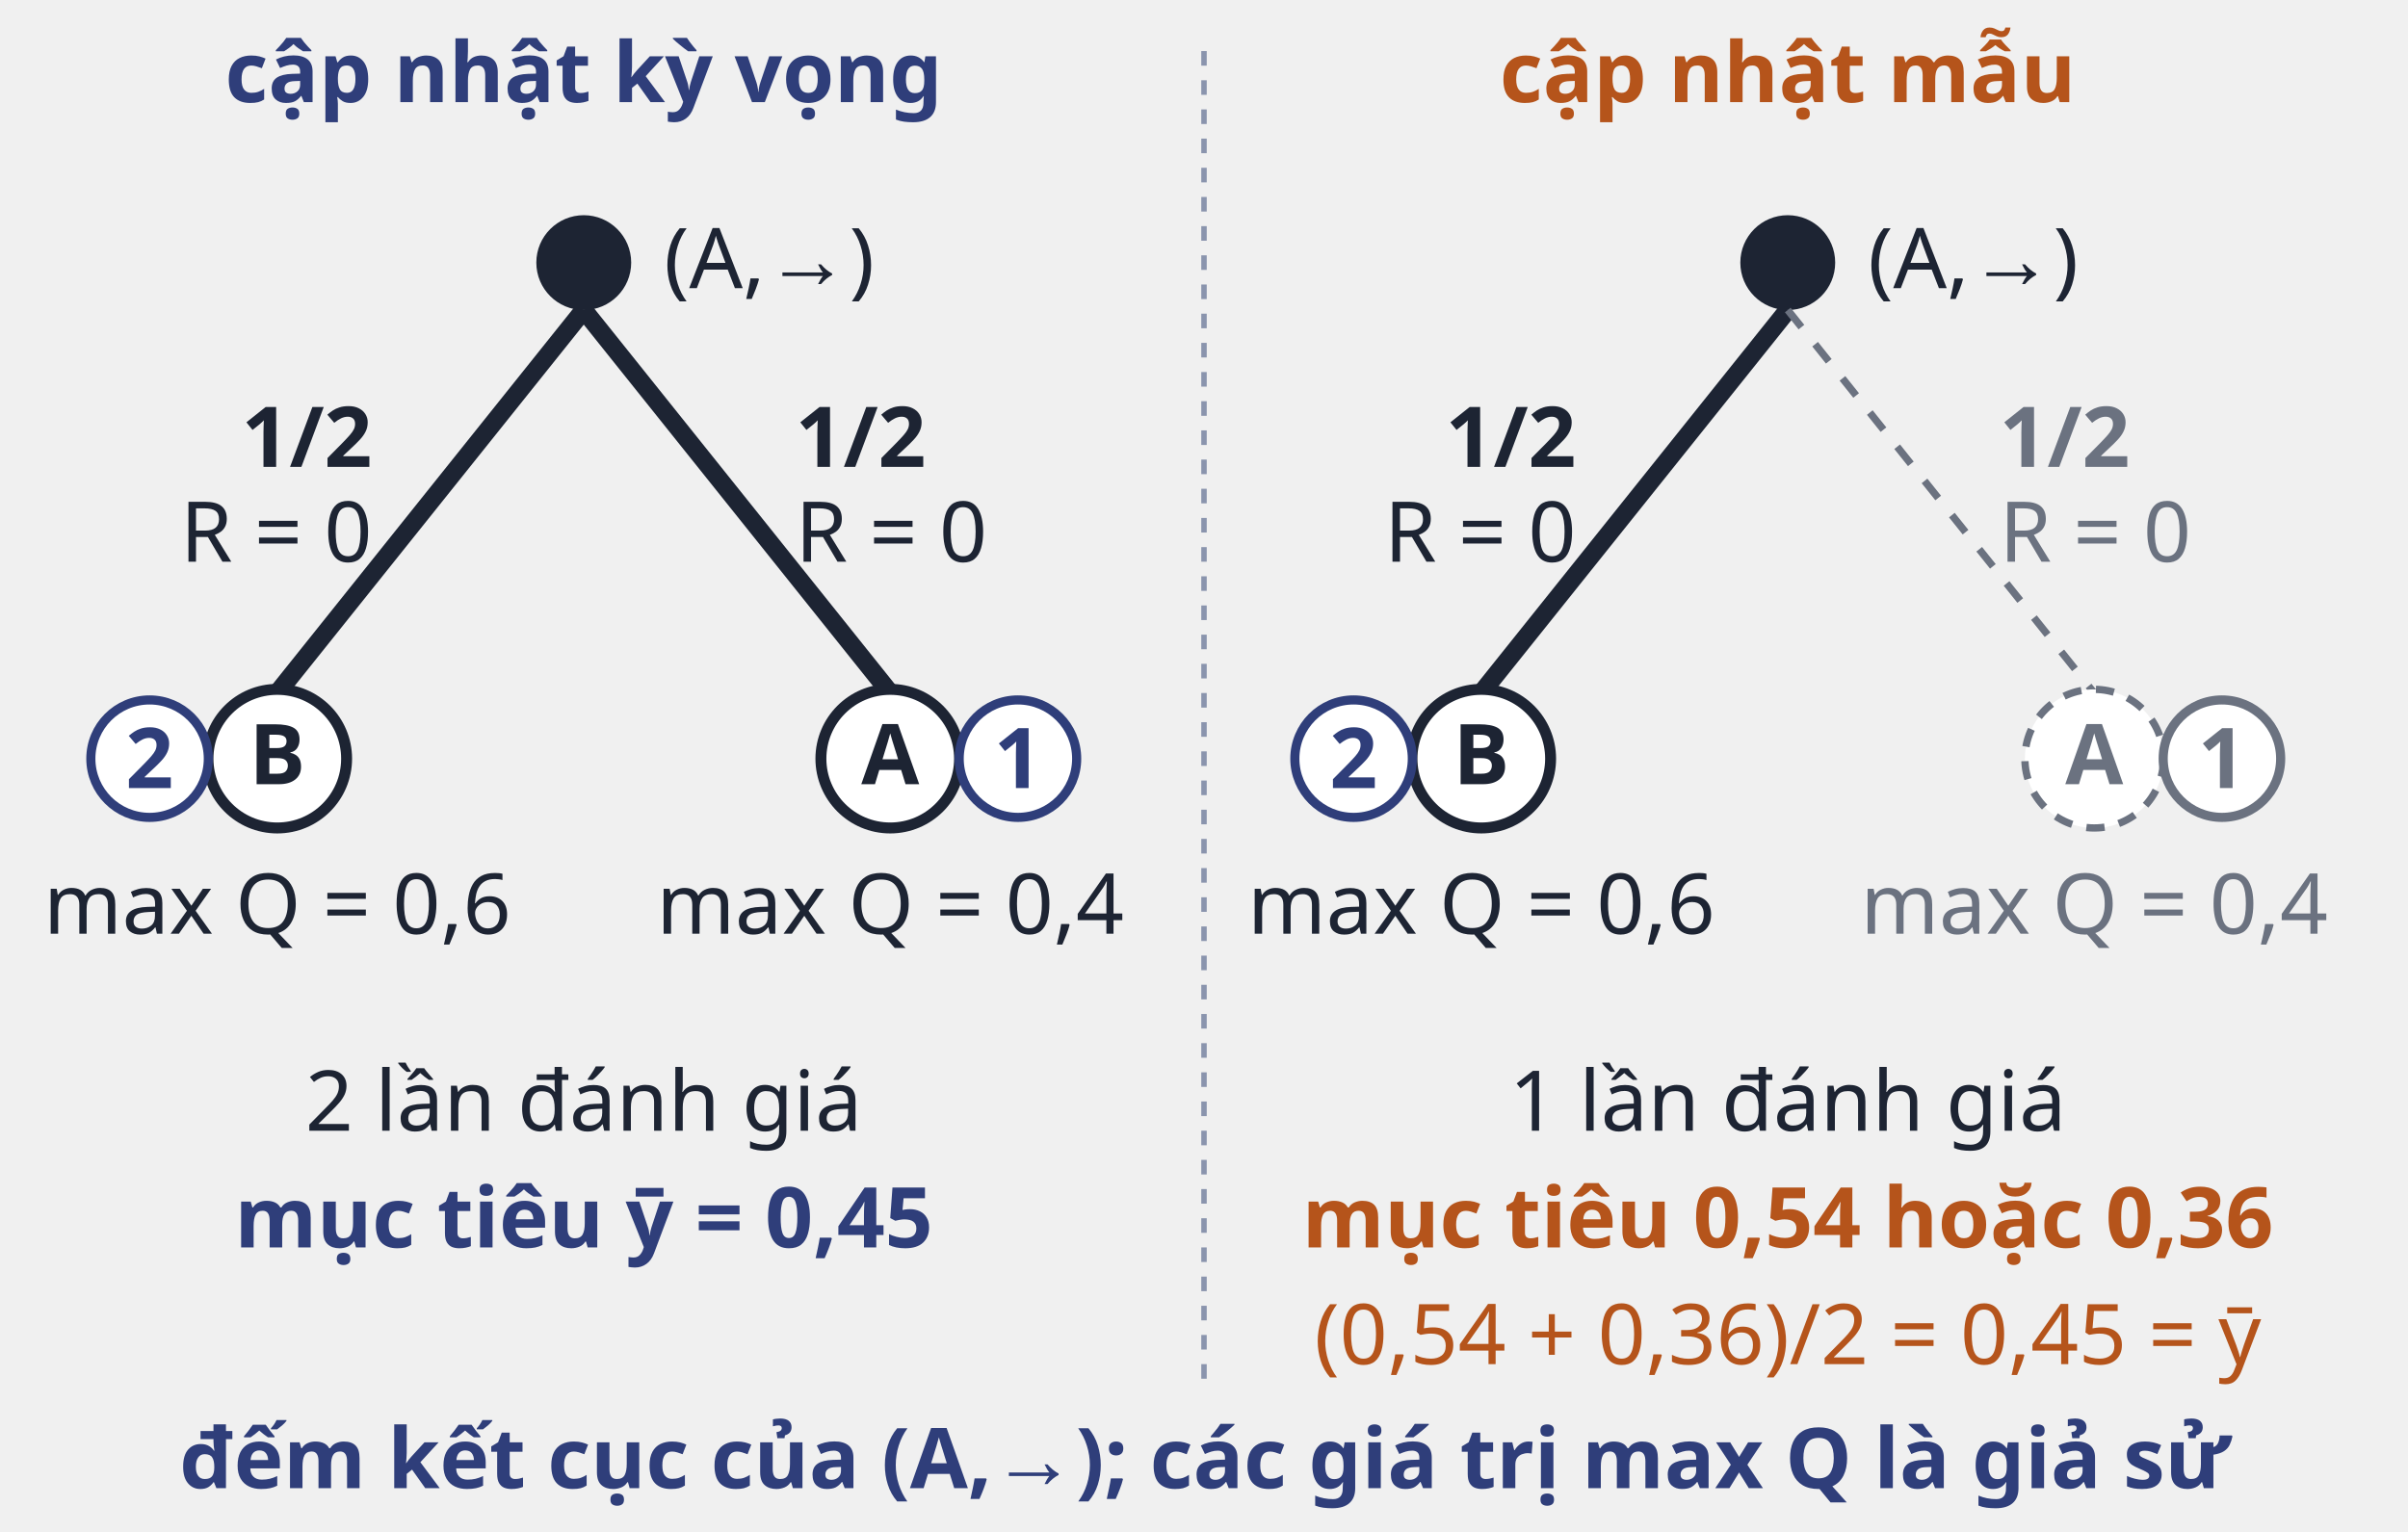
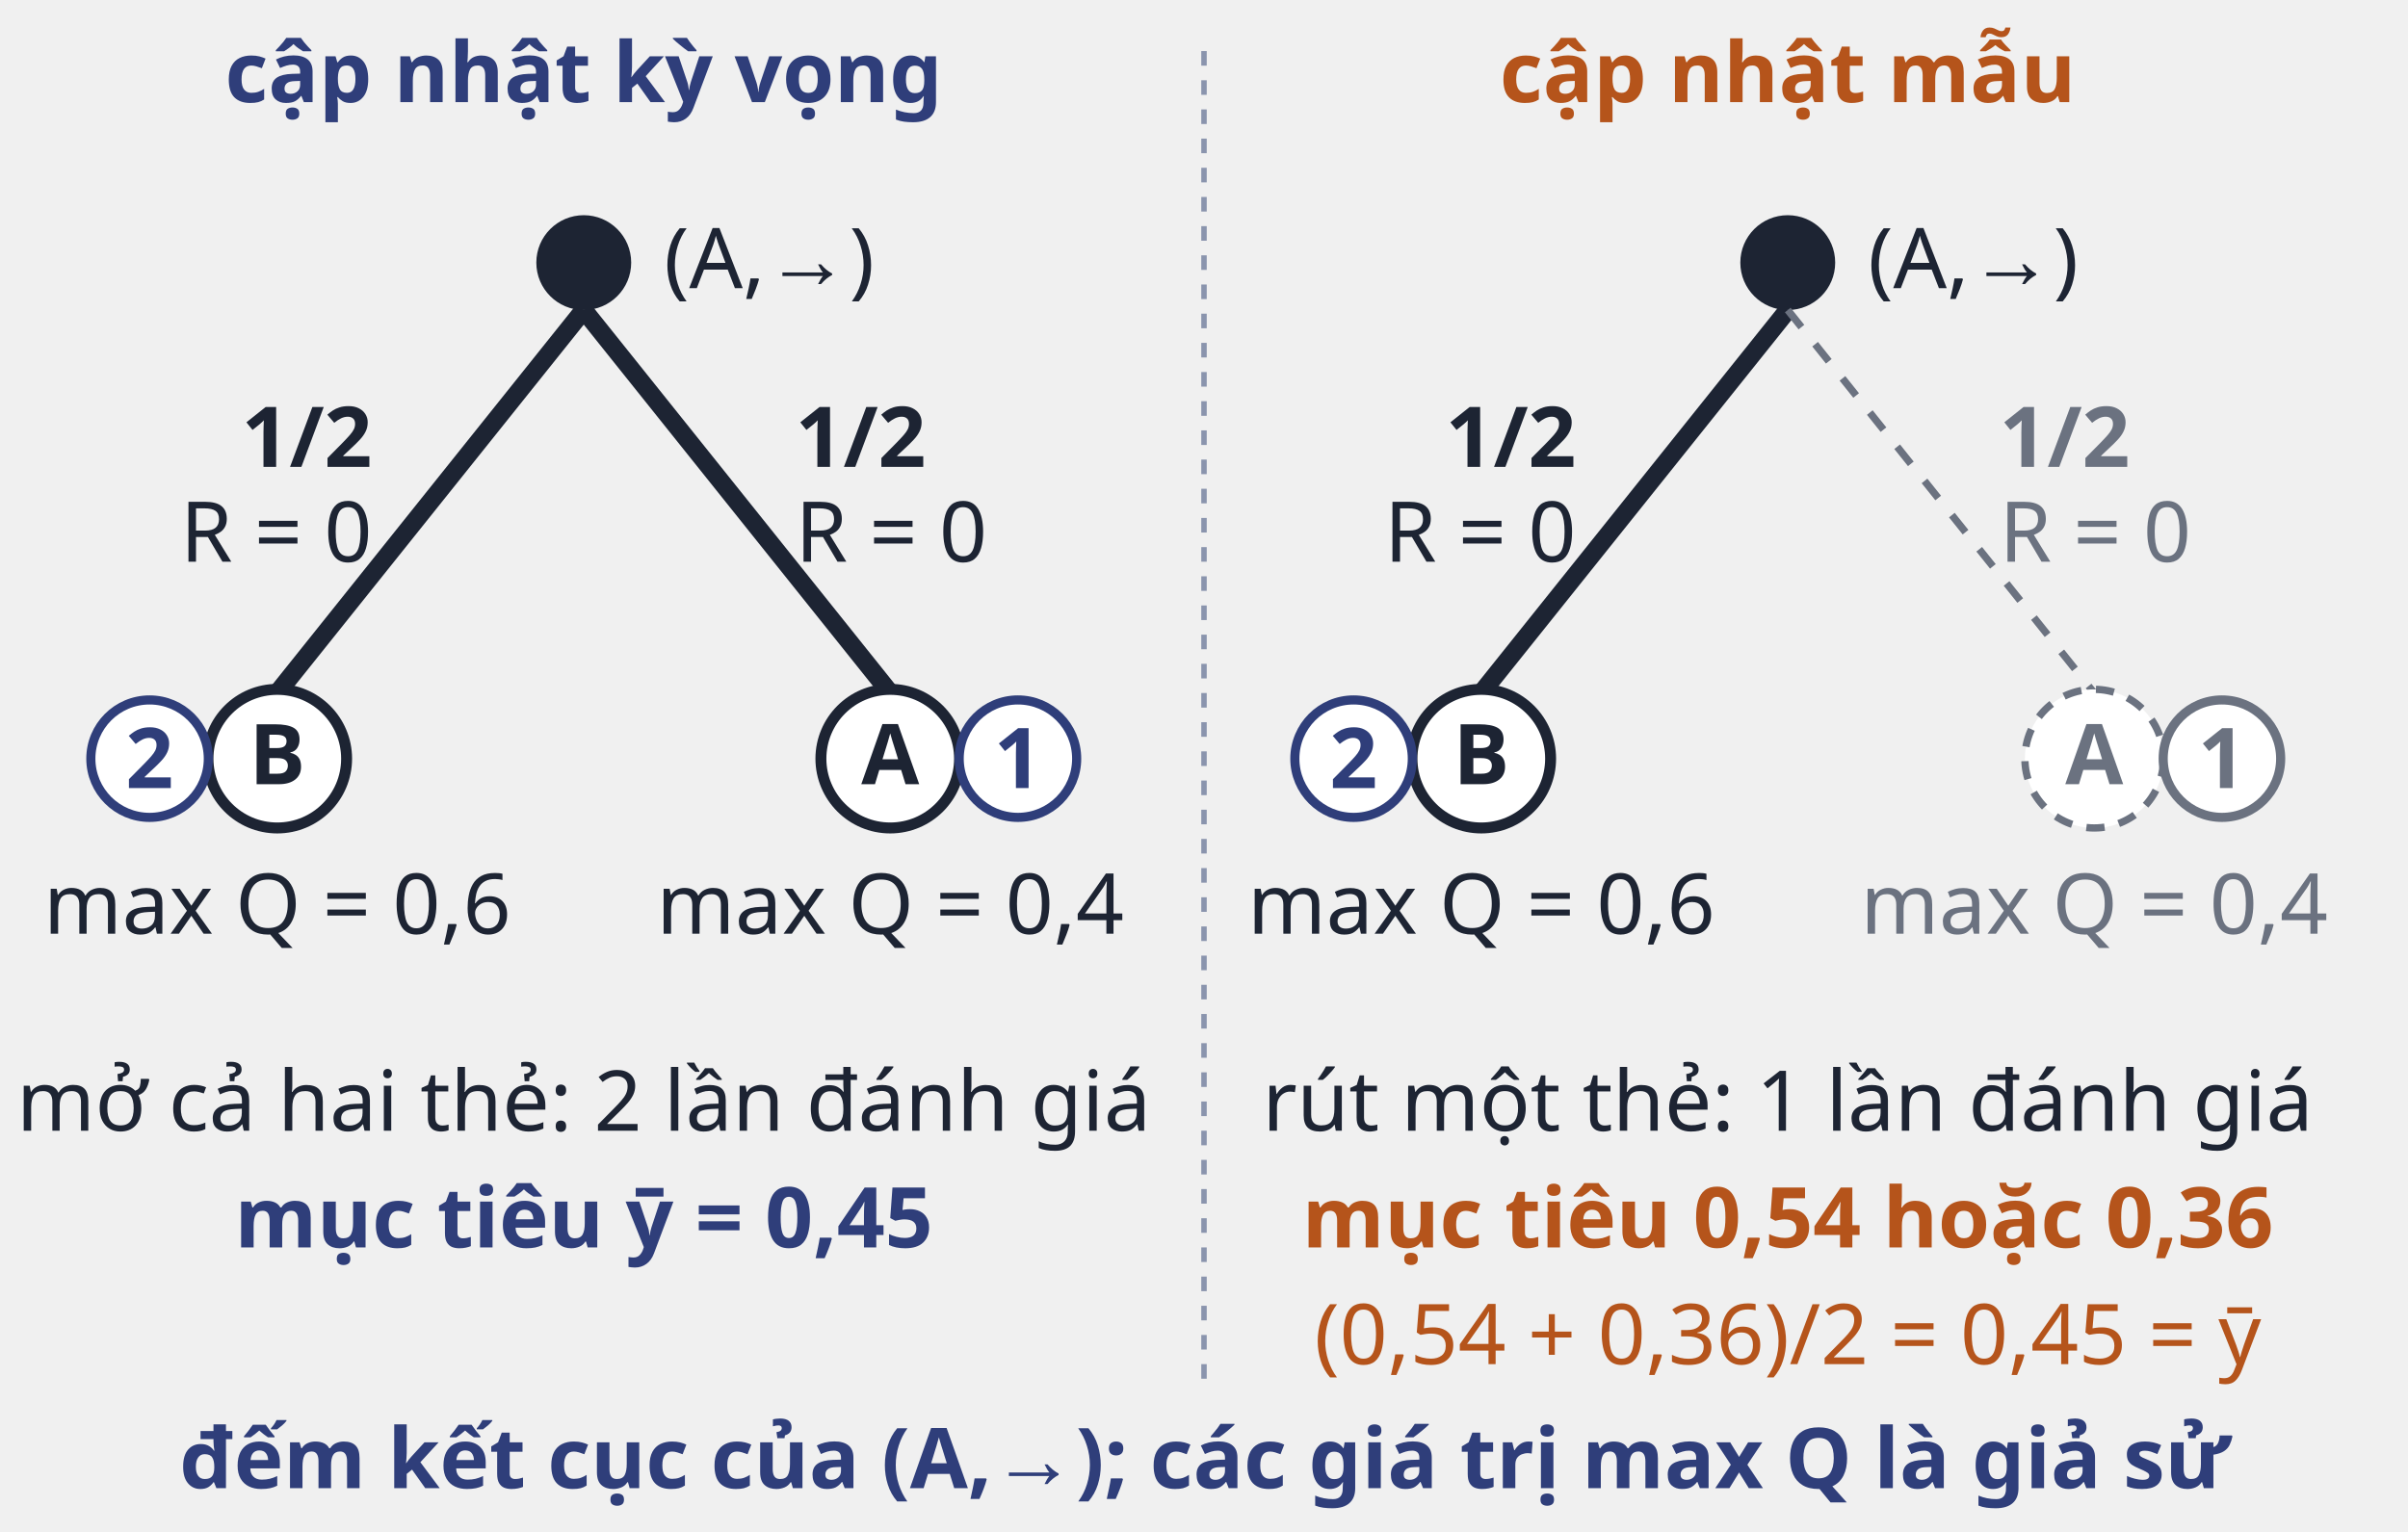
<svg xmlns="http://www.w3.org/2000/svg" viewBox="0 0 660 420" width="660" height="420" role="img" aria-labelledby="t d" font-family="'Source Sans 3','Source Sans Pro','Noto Sans',Arial,sans-serif" fill="#1d2433">
  <defs>
    <marker id="ar" markerUnits="userSpaceOnUse" markerWidth="16" markerHeight="16" refX="14" refY="8" orient="auto">
      <path d="M0,0 L16,8 L0,16 Z" fill="#2F3E7A" />
    </marker>
    <marker id="ao" markerUnits="userSpaceOnUse" markerWidth="16" markerHeight="16" refX="14" refY="8" orient="auto">
      <path d="M0,0 L16,8 L0,16 Z" fill="#B5541B" />
    </marker>
    <marker id="ars" markerUnits="userSpaceOnUse" markerWidth="16" markerHeight="16" refX="14" refY="8" orient="auto-start-reverse">
      <path d="M0,0 L16,8 L0,16 Z" fill="#2F3E7A" />
    </marker>
    <marker id="aos" markerUnits="userSpaceOnUse" markerWidth="16" markerHeight="16" refX="14" refY="8" orient="auto-start-reverse">
      <path d="M0,0 L16,8 L0,16 Z" fill="#B5541B" />
    </marker>
    <marker id="ag" markerUnits="userSpaceOnUse" markerWidth="16" markerHeight="16" refX="14" refY="8" orient="auto">
      <path d="M0,0 L16,8 L0,16 Z" fill="#2E7D4F" />
    </marker>
    <marker id="ags" markerUnits="userSpaceOnUse" markerWidth="16" markerHeight="16" refX="14" refY="8" orient="auto-start-reverse">
      <path d="M0,0 L16,8 L0,16 Z" fill="#2E7D4F" />
    </marker>
    <marker id="ax" markerUnits="userSpaceOnUse" markerWidth="16" markerHeight="16" refX="14" refY="8" orient="auto">
      <path d="M0,0 L16,8 L0,16 Z" fill="#6B7280" />
    </marker>
    <marker id="axs" markerUnits="userSpaceOnUse" markerWidth="16" markerHeight="16" refX="14" refY="8" orient="auto-start-reverse">
      <path d="M0,0 L16,8 L0,16 Z" fill="#6B7280" />
    </marker>
    <marker id="ak" markerUnits="userSpaceOnUse" markerWidth="16" markerHeight="16" refX="14" refY="8" orient="auto">
      <path d="M0,0 L16,8 L0,16 Z" fill="#1d2433" />
    </marker>
    <marker id="aks" markerUnits="userSpaceOnUse" markerWidth="16" markerHeight="16" refX="14" refY="8" orient="auto-start-reverse">
      <path d="M0,0 L16,8 L0,16 Z" fill="#1d2433" />
    </marker>
    <pattern id="van" patternUnits="userSpaceOnUse" width="10" height="10" patternTransform="rotate(45)">
      <rect width="10" height="10" fill="#FFFFFF" />
      <line x1="0" y1="0" x2="0" y2="10" stroke="#2F3E7A" stroke-width="3.5" />
    </pattern>
    <pattern id="vano" patternUnits="userSpaceOnUse" width="10" height="10" patternTransform="rotate(45)">
      <rect width="10" height="10" fill="#FFFFFF" />
      <line x1="0" y1="0" x2="0" y2="10" stroke="#B5541B" stroke-width="3.5" />
    </pattern>
    <pattern id="vanx" patternUnits="userSpaceOnUse" width="10" height="10" patternTransform="rotate(45)">
      <rect width="10" height="10" fill="#FFFFFF" />
      <line x1="0" y1="0" x2="0" y2="10" stroke="#6B7280" stroke-width="3.5" />
    </pattern>
  </defs>
  <text x="160" y="28" font-size="23" text-anchor="middle" font-weight="bold" fill="#2F3E7A">cập nhật kỳ vọng</text>
  <circle cx="160.0" cy="72.0" r="13" fill="#1d2433" />
  <text x="182" y="79" font-size="23" text-anchor="start" font-weight="normal" fill="#1d2433">(A,→)</text>
  <line x1="160" y1="85" x2="76" y2="190" stroke="#1d2433" stroke-width="5" />
  <text x="102.0" y="128" font-size="23" text-anchor="end" font-weight="bold" fill="#1d2433">1/2</text>
  <text x="102.0" y="154" font-size="23" text-anchor="end" font-weight="normal" fill="#1d2433">R = 0</text>
  <circle cx="76" cy="208" r="19" fill="#FFFFFF" stroke="#1d2433" stroke-width="3" />
  <text x="76" y="215" font-size="23" text-anchor="middle" font-weight="bold" fill="#1d2433">B</text>
  <circle cx="41" cy="208" r="16.1" fill="#FFFFFF" stroke="#2F3E7A" stroke-width="2.5" />
  <text x="41" y="216.05" font-size="23" text-anchor="middle" font-weight="bold" fill="#2F3E7A">2</text>
  <text x="76" y="256" font-size="23" text-anchor="middle" font-weight="normal" fill="#1d2433">max Q = 0,6</text>
  <line x1="160" y1="85" x2="244" y2="190" stroke="#1d2433" stroke-width="5" />
  <text x="218.0" y="128" font-size="23" text-anchor="start" font-weight="bold" fill="#1d2433">1/2</text>
  <text x="218.0" y="154" font-size="23" text-anchor="start" font-weight="normal" fill="#1d2433">R = 0</text>
  <circle cx="244" cy="208" r="19" fill="#FFFFFF" stroke="#1d2433" stroke-width="3" />
  <text x="244" y="215" font-size="23" text-anchor="middle" font-weight="bold" fill="#1d2433">A</text>
  <circle cx="279" cy="208" r="16.1" fill="#FFFFFF" stroke="#2F3E7A" stroke-width="2.5" />
  <text x="279" y="216.05" font-size="23" text-anchor="middle" font-weight="bold" fill="#2F3E7A">1</text>
  <text x="244" y="256" font-size="23" text-anchor="middle" font-weight="normal" fill="#1d2433">max Q = 0,4</text>
-   <text x="160" y="310" font-size="23" text-anchor="middle" font-weight="normal" fill="#1d2433">2 lần đánh giá</text>
+   <text x="160" y="310" font-size="23" text-anchor="middle" font-weight="normal" fill="#1d2433">mở cả hai thẻ: 2 lần đánh giá</text>
  <text x="160" y="342" font-size="23" text-anchor="middle" font-weight="bold" fill="#2F3E7A">mục tiêu ȳ = 0,45</text>
  <text x="490" y="28" font-size="23" text-anchor="middle" font-weight="bold" fill="#B5541B">cập nhật mẫu</text>
  <circle cx="490.0" cy="72.0" r="13" fill="#1d2433" />
  <text x="512" y="79" font-size="23" text-anchor="start" font-weight="normal" fill="#1d2433">(A,→)</text>
  <line x1="490" y1="85" x2="406" y2="190" stroke="#1d2433" stroke-width="5" />
  <text x="432.0" y="128" font-size="23" text-anchor="end" font-weight="bold" fill="#1d2433">1/2</text>
  <text x="432.0" y="154" font-size="23" text-anchor="end" font-weight="normal" fill="#1d2433">R = 0</text>
  <circle cx="406" cy="208" r="19" fill="#FFFFFF" stroke="#1d2433" stroke-width="3" />
  <text x="406" y="215" font-size="23" text-anchor="middle" font-weight="bold" fill="#1d2433">B</text>
  <circle cx="371" cy="208" r="16.1" fill="#FFFFFF" stroke="#2F3E7A" stroke-width="2.5" />
  <text x="371" y="216.05" font-size="23" text-anchor="middle" font-weight="bold" fill="#2F3E7A">2</text>
  <text x="406" y="256" font-size="23" text-anchor="middle" font-weight="normal" fill="#1d2433">max Q = 0,6</text>
  <line x1="490" y1="85" x2="574" y2="190" stroke="#6B7280" stroke-width="2" stroke-dasharray="6 6" />
  <text x="548.0" y="128" font-size="23" text-anchor="start" font-weight="bold" fill="#6B7280">1/2</text>
  <text x="548.0" y="154" font-size="23" text-anchor="start" font-weight="normal" fill="#6B7280">R = 0</text>
  <circle cx="574" cy="208" r="19" fill="#FFFFFF" stroke="#6B7280" stroke-width="2" stroke-dasharray="5 4" />
  <text x="574" y="215" font-size="23" text-anchor="middle" font-weight="bold" fill="#6B7280">A</text>
  <circle cx="609" cy="208" r="16.1" fill="#FFFFFF" stroke="#6B7280" stroke-width="2.5" />
  <text x="609" y="216.05" font-size="23" text-anchor="middle" font-weight="bold" fill="#6B7280">1</text>
  <text x="574" y="256" font-size="23" text-anchor="middle" font-weight="normal" fill="#6B7280">max Q = 0,4</text>
-   <text x="490" y="310" font-size="23" text-anchor="middle" font-weight="normal" fill="#1d2433">1 lần đánh giá</text>
+   <text x="490" y="310" font-size="23" text-anchor="middle" font-weight="normal" fill="#1d2433">rút một thẻ: 1 lần đánh giá</text>
  <text x="490" y="342" font-size="23" text-anchor="middle" font-weight="bold" fill="#B5541B">mục tiêu 0,54 hoặc 0,36</text>
  <line x1="330" y1="14" x2="330" y2="380" stroke="#8A94AD" stroke-width="1.5" stroke-dasharray="4 4" />
  <text x="490" y="374" font-size="23" text-anchor="middle" font-weight="normal" fill="#B5541B">(0,54 + 0,36)/2 = 0,45 = ȳ</text>
  <text x="330" y="408" font-size="23" text-anchor="middle" font-weight="bold" fill="#2F3E7A">đếm kết cục của (A,→); các giá trị max Q là giả sử</text>
</svg>
